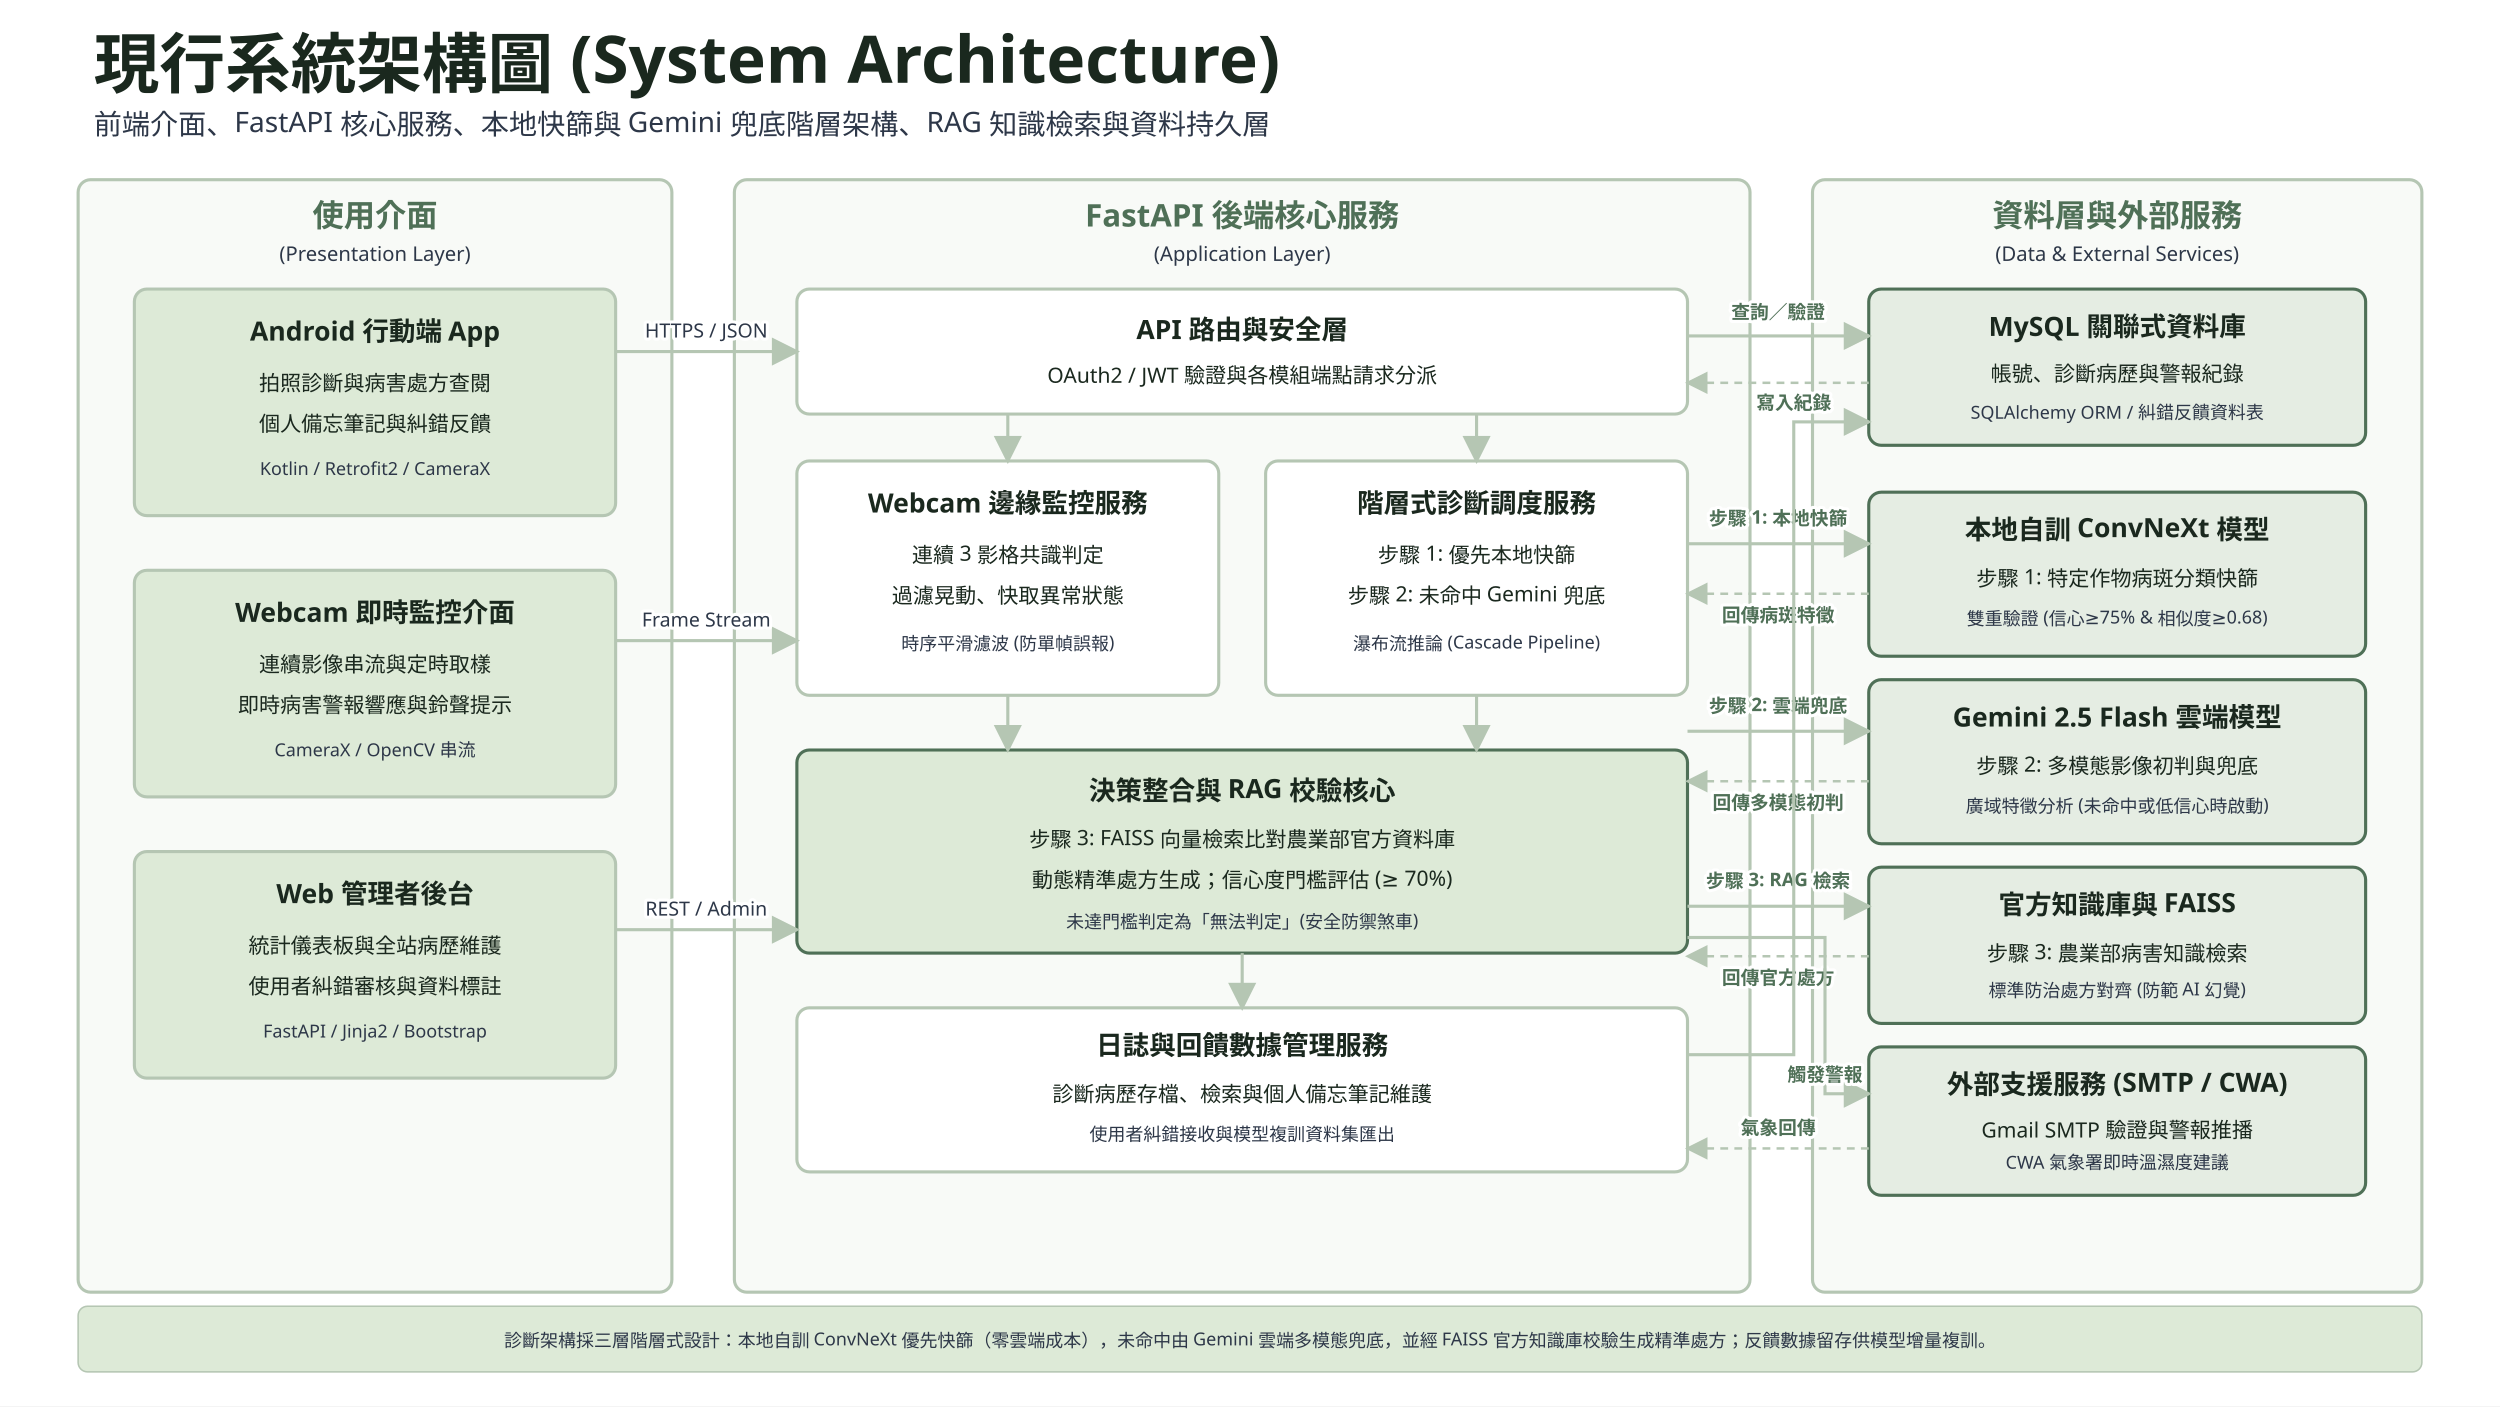
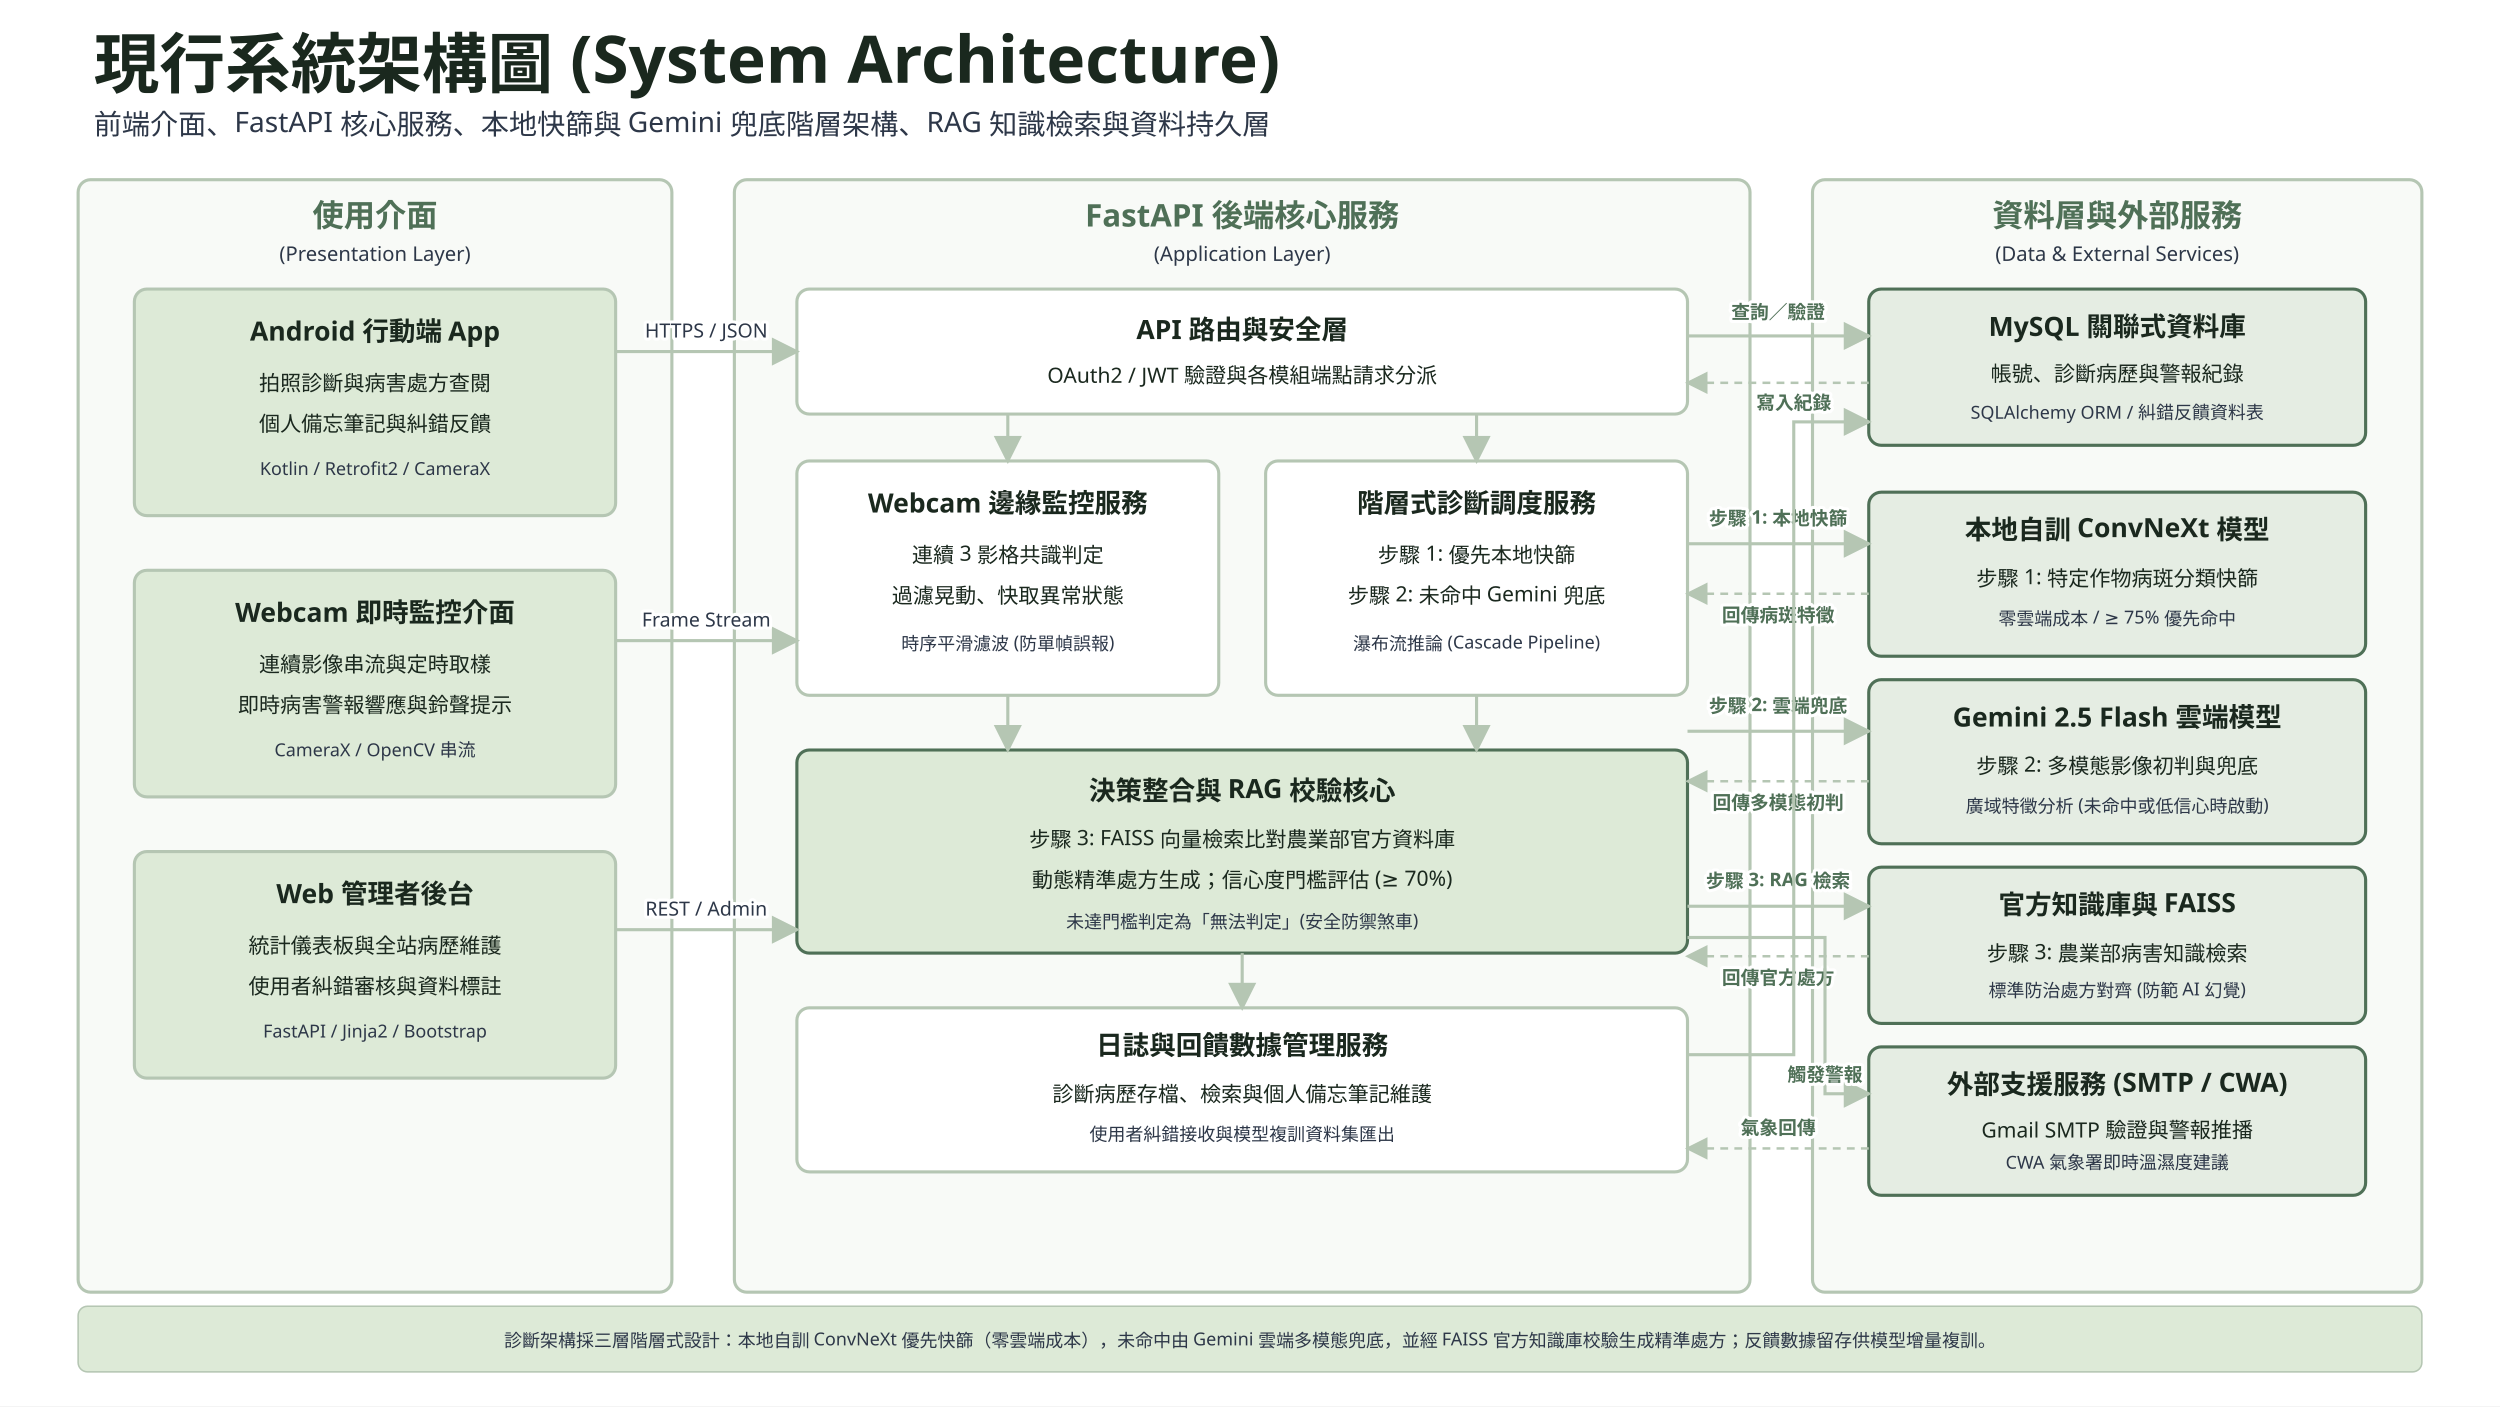
<svg xmlns="http://www.w3.org/2000/svg" width="1600" height="900" viewBox="0 0 1600 900">
  <defs>
    <style>
      .title { font: 700 42px 'Microsoft JhengHei', 'PingFang TC', sans-serif; fill: #1A281E; }
      .subtitle { font: 400 18px 'Microsoft JhengHei', 'PingFang TC', sans-serif; fill: #2D3748; }
      .lane { font: 700 20px 'Microsoft JhengHei', 'PingFang TC', sans-serif; fill: #4F7057; }
      .lane-sub { font: 400 13px 'Microsoft JhengHei', 'PingFang TC', sans-serif; fill: #2D3748; }
      .head { font: 700 17px 'Microsoft JhengHei', 'PingFang TC', sans-serif; fill: #1A281E; }
      .text { font: 400 13.5px 'Microsoft JhengHei', 'PingFang TC', sans-serif; fill: #1A281E; }
      .small { font: 400 11.5px 'Microsoft JhengHei', 'PingFang TC', sans-serif; fill: #2D3748; }
      .lane-box { fill: #F8FAF7; stroke: #B5C6B3; stroke-width: 2; }
      .client { fill: #DDEAD7; stroke: #B5C6B3; stroke-width: 2; }
      .service { fill: #ffffff; stroke: #B5C6B3; stroke-width: 2; }
      .safety { fill: #DDEAD7; stroke: #4F7057; stroke-width: 2; }
      .external { fill: #E5EDE3; stroke: #4F7057; stroke-width: 2; }
      .ai-box { fill: #E5EDE3; stroke: #4F7057; stroke-width: 2; }
      .line { stroke: #B5C6B3; stroke-width: 2; fill: none; marker-end: url(#arrow); }
      .return { stroke: #B5C6B3; stroke-width: 1.6; stroke-dasharray: 5 4; fill: none; marker-end: url(#arrow2); }
      .flow-label {
        font: 700 12px 'Microsoft JhengHei', 'PingFang TC', sans-serif;
        fill: #4F7057;
        paint-order: stroke fill;
        stroke: #ffffff;
        stroke-width: 4px;
        stroke-linejoin: round;
      }
      .halo-text {
        font: 400 12.5px 'Microsoft JhengHei', 'PingFang TC', sans-serif;
        fill: #2D3748;
        paint-order: stroke fill;
        stroke: #ffffff;
        stroke-width: 4px;
        stroke-linejoin: round;
      }
    </style>
    <marker id="arrow" markerWidth="9" markerHeight="9" refX="8" refY="4.5" orient="auto">
      <path d="M0 0 L9 4.5 L0 9 Z" fill="#B5C6B3" />
    </marker>
    <marker id="arrow2" markerWidth="9" markerHeight="9" refX="8" refY="4.5" orient="auto">
      <path d="M0 0 L9 4.5 L0 9 Z" fill="#B5C6B3" />
    </marker>
  </defs>
  <rect width="1600" height="900" fill="#ffffff" />
  <text x="60" y="56" class="title">現行系統架構圖 (System Architecture)</text>
  <text x="60" y="86" class="subtitle">前端介面、FastAPI 核心服務、本地快篩與 Gemini 兜底階層架構、RAG 知識檢索與資料持久層</text>
  <rect x="50" y="115" width="380" height="712" rx="8" class="lane-box" />
  <rect x="470" y="115" width="650" height="712" rx="8" class="lane-box" />
  <rect x="1160" y="115" width="390" height="712" rx="8" class="lane-box" />
  <text x="240" y="145" text-anchor="middle" class="lane">使用介面</text>
  <text x="240" y="167" text-anchor="middle" class="lane-sub">(Presentation Layer)</text>
  <text x="795" y="145" text-anchor="middle" class="lane">FastAPI 後端核心服務</text>
  <text x="795" y="167" text-anchor="middle" class="lane-sub">(Application Layer)</text>
  <text x="1355" y="145" text-anchor="middle" class="lane">資料層與外部服務</text>
  <text x="1355" y="167" text-anchor="middle" class="lane-sub">(Data &amp; External Services)</text>
  <rect x="86" y="185" width="308" height="145" rx="8" class="client" />
  <text x="240" y="218" text-anchor="middle" class="head">Android 行動端 App</text>
  <text x="240" y="250" text-anchor="middle" class="text">拍照診斷與病害處方查閱</text>
  <text x="240" y="276" text-anchor="middle" class="text">個人備忘筆記與糾錯反饋</text>
  <text x="240" y="304" text-anchor="middle" class="small">Kotlin / Retrofit2 / CameraX</text>
  <rect x="86" y="365" width="308" height="145" rx="8" class="client" />
  <text x="240" y="398" text-anchor="middle" class="head">Webcam 即時監控介面</text>
  <text x="240" y="430" text-anchor="middle" class="text">連續影像串流與定時取樣</text>
  <text x="240" y="456" text-anchor="middle" class="text">即時病害警報響應與鈴聲提示</text>
  <text x="240" y="484" text-anchor="middle" class="small">CameraX / OpenCV 串流</text>
  <rect x="86" y="545" width="308" height="145" rx="8" class="client" />
  <text x="240" y="578" text-anchor="middle" class="head">Web 管理者後台</text>
  <text x="240" y="610" text-anchor="middle" class="text">統計儀表板與全站病歷維護</text>
  <text x="240" y="636" text-anchor="middle" class="text">使用者糾錯審核與資料標註</text>
  <text x="240" y="664" text-anchor="middle" class="small">FastAPI / Jinja2 / Bootstrap</text>
  <rect x="510" y="185" width="570" height="80" rx="8" class="service" />
  <text x="795" y="217" text-anchor="middle" class="head">API 路由與安全層</text>
  <text x="795" y="245" text-anchor="middle" class="text">OAuth2 / JWT 驗證與各模組端點請求分派</text>
  <rect x="510" y="295" width="270" height="150" rx="8" class="service" />
  <text x="645" y="328" text-anchor="middle" class="head">Webcam 邊緣監控服務</text>
  <text x="645" y="360" text-anchor="middle" class="text">連續 3 影格共識判定</text>
  <text x="645" y="386" text-anchor="middle" class="text">過濾晃動、快取異常狀態</text>
  <text x="645" y="416" text-anchor="middle" class="small">時序平滑濾波 (防單幀誤報)</text>
  <rect x="810" y="295" width="270" height="150" rx="8" class="service" />
  <text x="945" y="328" text-anchor="middle" class="head">階層式診斷調度服務</text>
  <text x="945" y="360" text-anchor="middle" class="text">步驟 1: 優先本地快篩</text>
  <text x="945" y="386" text-anchor="middle" class="text">步驟 2: 未命中 Gemini 兜底</text>
  <text x="945" y="416" text-anchor="middle" class="small">瀑布流推論 (Cascade Pipeline)</text>
  <rect x="510" y="480" width="570" height="130" rx="8" class="safety" />
  <text x="795" y="512" text-anchor="middle" class="head">決策整合與 RAG 校驗核心</text>
  <text x="795" y="542" text-anchor="middle" class="text">步驟 3: FAISS 向量檢索比對農業部官方資料庫</text>
  <text x="795" y="568" text-anchor="middle" class="text">動態精準處方生成；信心度門檻評估 (≥ 70%)</text>
  <text x="795" y="594" text-anchor="middle" class="small">未達門檻判定為「無法判定」(安全防禦煞車)</text>
  <rect x="510" y="645" width="570" height="105" rx="8" class="service" />
  <text x="795" y="675" text-anchor="middle" class="head">日誌與回饋數據管理服務</text>
  <text x="795" y="705" text-anchor="middle" class="text">診斷病歷存檔、檢索與個人備忘筆記維護</text>
  <text x="795" y="730" text-anchor="middle" class="small">使用者糾錯接收與模型複訓資料集匯出</text>
  <rect x="1196" y="185" width="318" height="100" rx="8" class="external" />
  <text x="1355" y="215" text-anchor="middle" class="head">MySQL 關聯式資料庫</text>
  <text x="1355" y="244" text-anchor="middle" class="text">帳號、診斷病歷與警報紀錄</text>
  <text x="1355" y="268" text-anchor="middle" class="small">SQLAlchemy ORM / 糾錯反饋資料表</text>
  <rect x="1196" y="315" width="318" height="105" rx="8" class="ai-box" />
  <text x="1355" y="345" text-anchor="middle" class="head">本地自訓 ConvNeXt 模型</text>
  <text x="1355" y="375" text-anchor="middle" class="text">步驟 1: 特定作物病斑分類快篩</text>
-   <text x="1355" y="400" text-anchor="middle" class="small">雙重驗證 (信心≥75% &amp; 相似度≥0.68)</text>
+   <text x="1355" y="400" text-anchor="middle" class="small">零雲端成本 / ≥ 75% 優先命中</text>
  <rect x="1196" y="435" width="318" height="105" rx="8" class="ai-box" />
  <text x="1355" y="465" text-anchor="middle" class="head">Gemini 2.5 Flash 雲端模型</text>
  <text x="1355" y="495" text-anchor="middle" class="text">步驟 2: 多模態影像初判與兜底</text>
  <text x="1355" y="520" text-anchor="middle" class="small">廣域特徵分析 (未命中或低信心時啟動)</text>
  <rect x="1196" y="555" width="318" height="100" rx="8" class="external" />
  <text x="1355" y="585" text-anchor="middle" class="head">官方知識庫與 FAISS</text>
  <text x="1355" y="615" text-anchor="middle" class="text">步驟 3: 農業部病害知識檢索</text>
  <text x="1355" y="638" text-anchor="middle" class="small">標準防治處方對齊 (防範 AI 幻覺)</text>
  <rect x="1196" y="670" width="318" height="95" rx="8" class="external" />
  <text x="1355" y="700" text-anchor="middle" class="head">外部支援服務 (SMTP / CWA)</text>
  <text x="1355" y="728" text-anchor="middle" class="text">Gmail SMTP 驗證與警報推播</text>
  <text x="1355" y="748" text-anchor="middle" class="small">CWA 氣象署即時溫濕度建議</text>
  <path d="M394 225 H510" class="line" />
  <path d="M394 410 H510" class="line" />
  <path d="M394 595 H510" class="line" />
  <text x="452" y="216" text-anchor="middle" class="halo-text">HTTPS / JSON</text>
  <text x="452" y="401" text-anchor="middle" class="halo-text">Frame Stream</text>
  <text x="452" y="586" text-anchor="middle" class="halo-text">REST / Admin</text>
  <path d="M645 265 V295" class="line" />
  <path d="M945 265 V295" class="line" />
  <path d="M645 445 V480" class="line" />
  <path d="M945 445 V480" class="line" />
  <path d="M795 610 V645" class="line" />
  <path d="M1080 215 H1196" class="line" />
  <path d="M1196 245 H1080" class="return" />
  <text x="1138" y="204" text-anchor="middle" class="flow-label">查詢／驗證</text>
  <path d="M1080 348 H1196" class="line" />
  <path d="M1196 380 H1080" class="return" />
  <text x="1138" y="336" text-anchor="middle" class="flow-label">步驟 1: 本地快篩</text>
  <text x="1138" y="398" text-anchor="middle" class="flow-label">回傳病斑特徵</text>
  <path d="M1080 468 H1196" class="line" />
  <path d="M1196 500 H1080" class="return" />
  <text x="1138" y="456" text-anchor="middle" class="flow-label">步驟 2: 雲端兜底</text>
  <text x="1138" y="518" text-anchor="middle" class="flow-label">回傳多模態初判</text>
  <path d="M1080 580 H1196" class="line" />
  <path d="M1196 612 H1080" class="return" />
  <text x="1138" y="568" text-anchor="middle" class="flow-label">步驟 3: RAG 檢索</text>
  <text x="1138" y="630" text-anchor="middle" class="flow-label">回傳官方處方</text>
  <path d="M1080 600 H1168 V700 H1196" class="line" />
  <text x="1168" y="692" text-anchor="middle" class="flow-label">觸發警報</text>
  <path d="M1080 675 H1148 V270 H1196" class="line" />
  <text x="1148" y="262" text-anchor="middle" class="flow-label">寫入紀錄</text>
  <path d="M1196 735 H1080" class="return" />
  <text x="1138" y="726" text-anchor="middle" class="flow-label">氣象回傳</text>
  <rect x="50" y="836" width="1500" height="42" rx="6" fill="#DDEAD7" stroke="#B5C6B3" />
  <text x="800" y="862" text-anchor="middle" class="small">診斷架構採三層階層式設計：本地自訓 ConvNeXt 優先快篩（零雲端成本），未命中由 Gemini 雲端多模態兜底，並經 FAISS 官方知識庫校驗生成精準處方；反饋數據留存供模型增量複訓。</text>
</svg>
